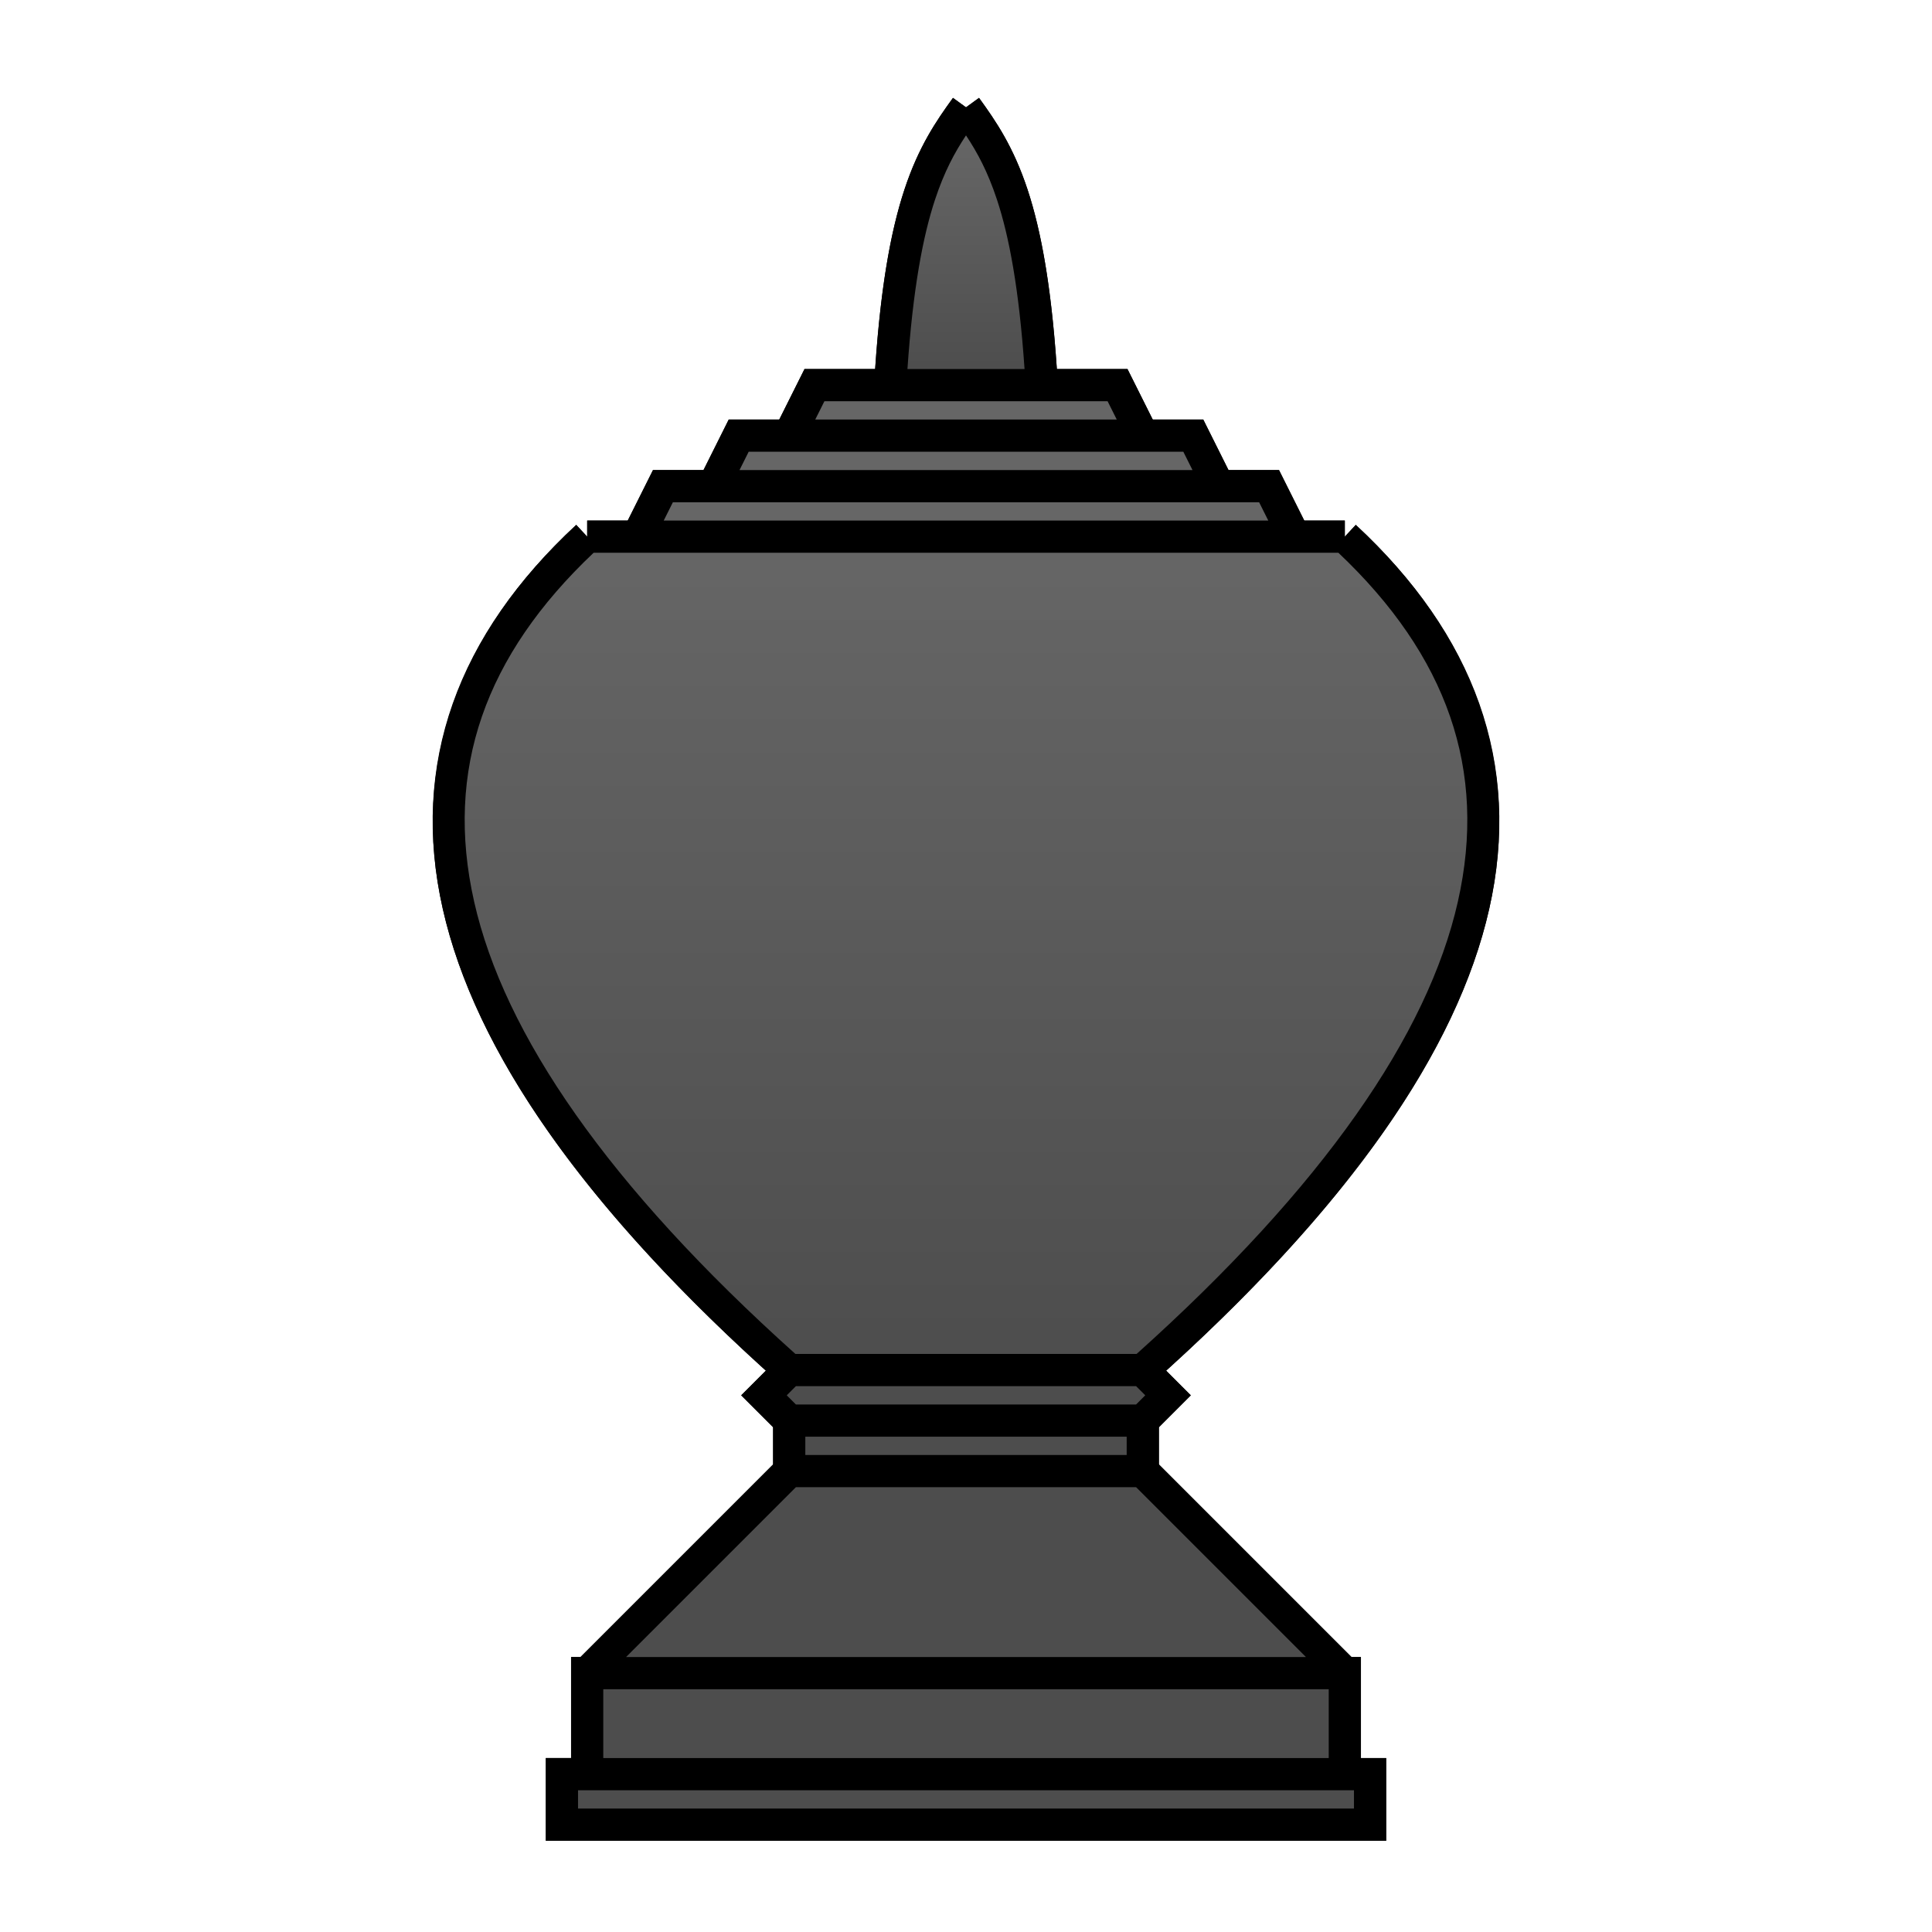
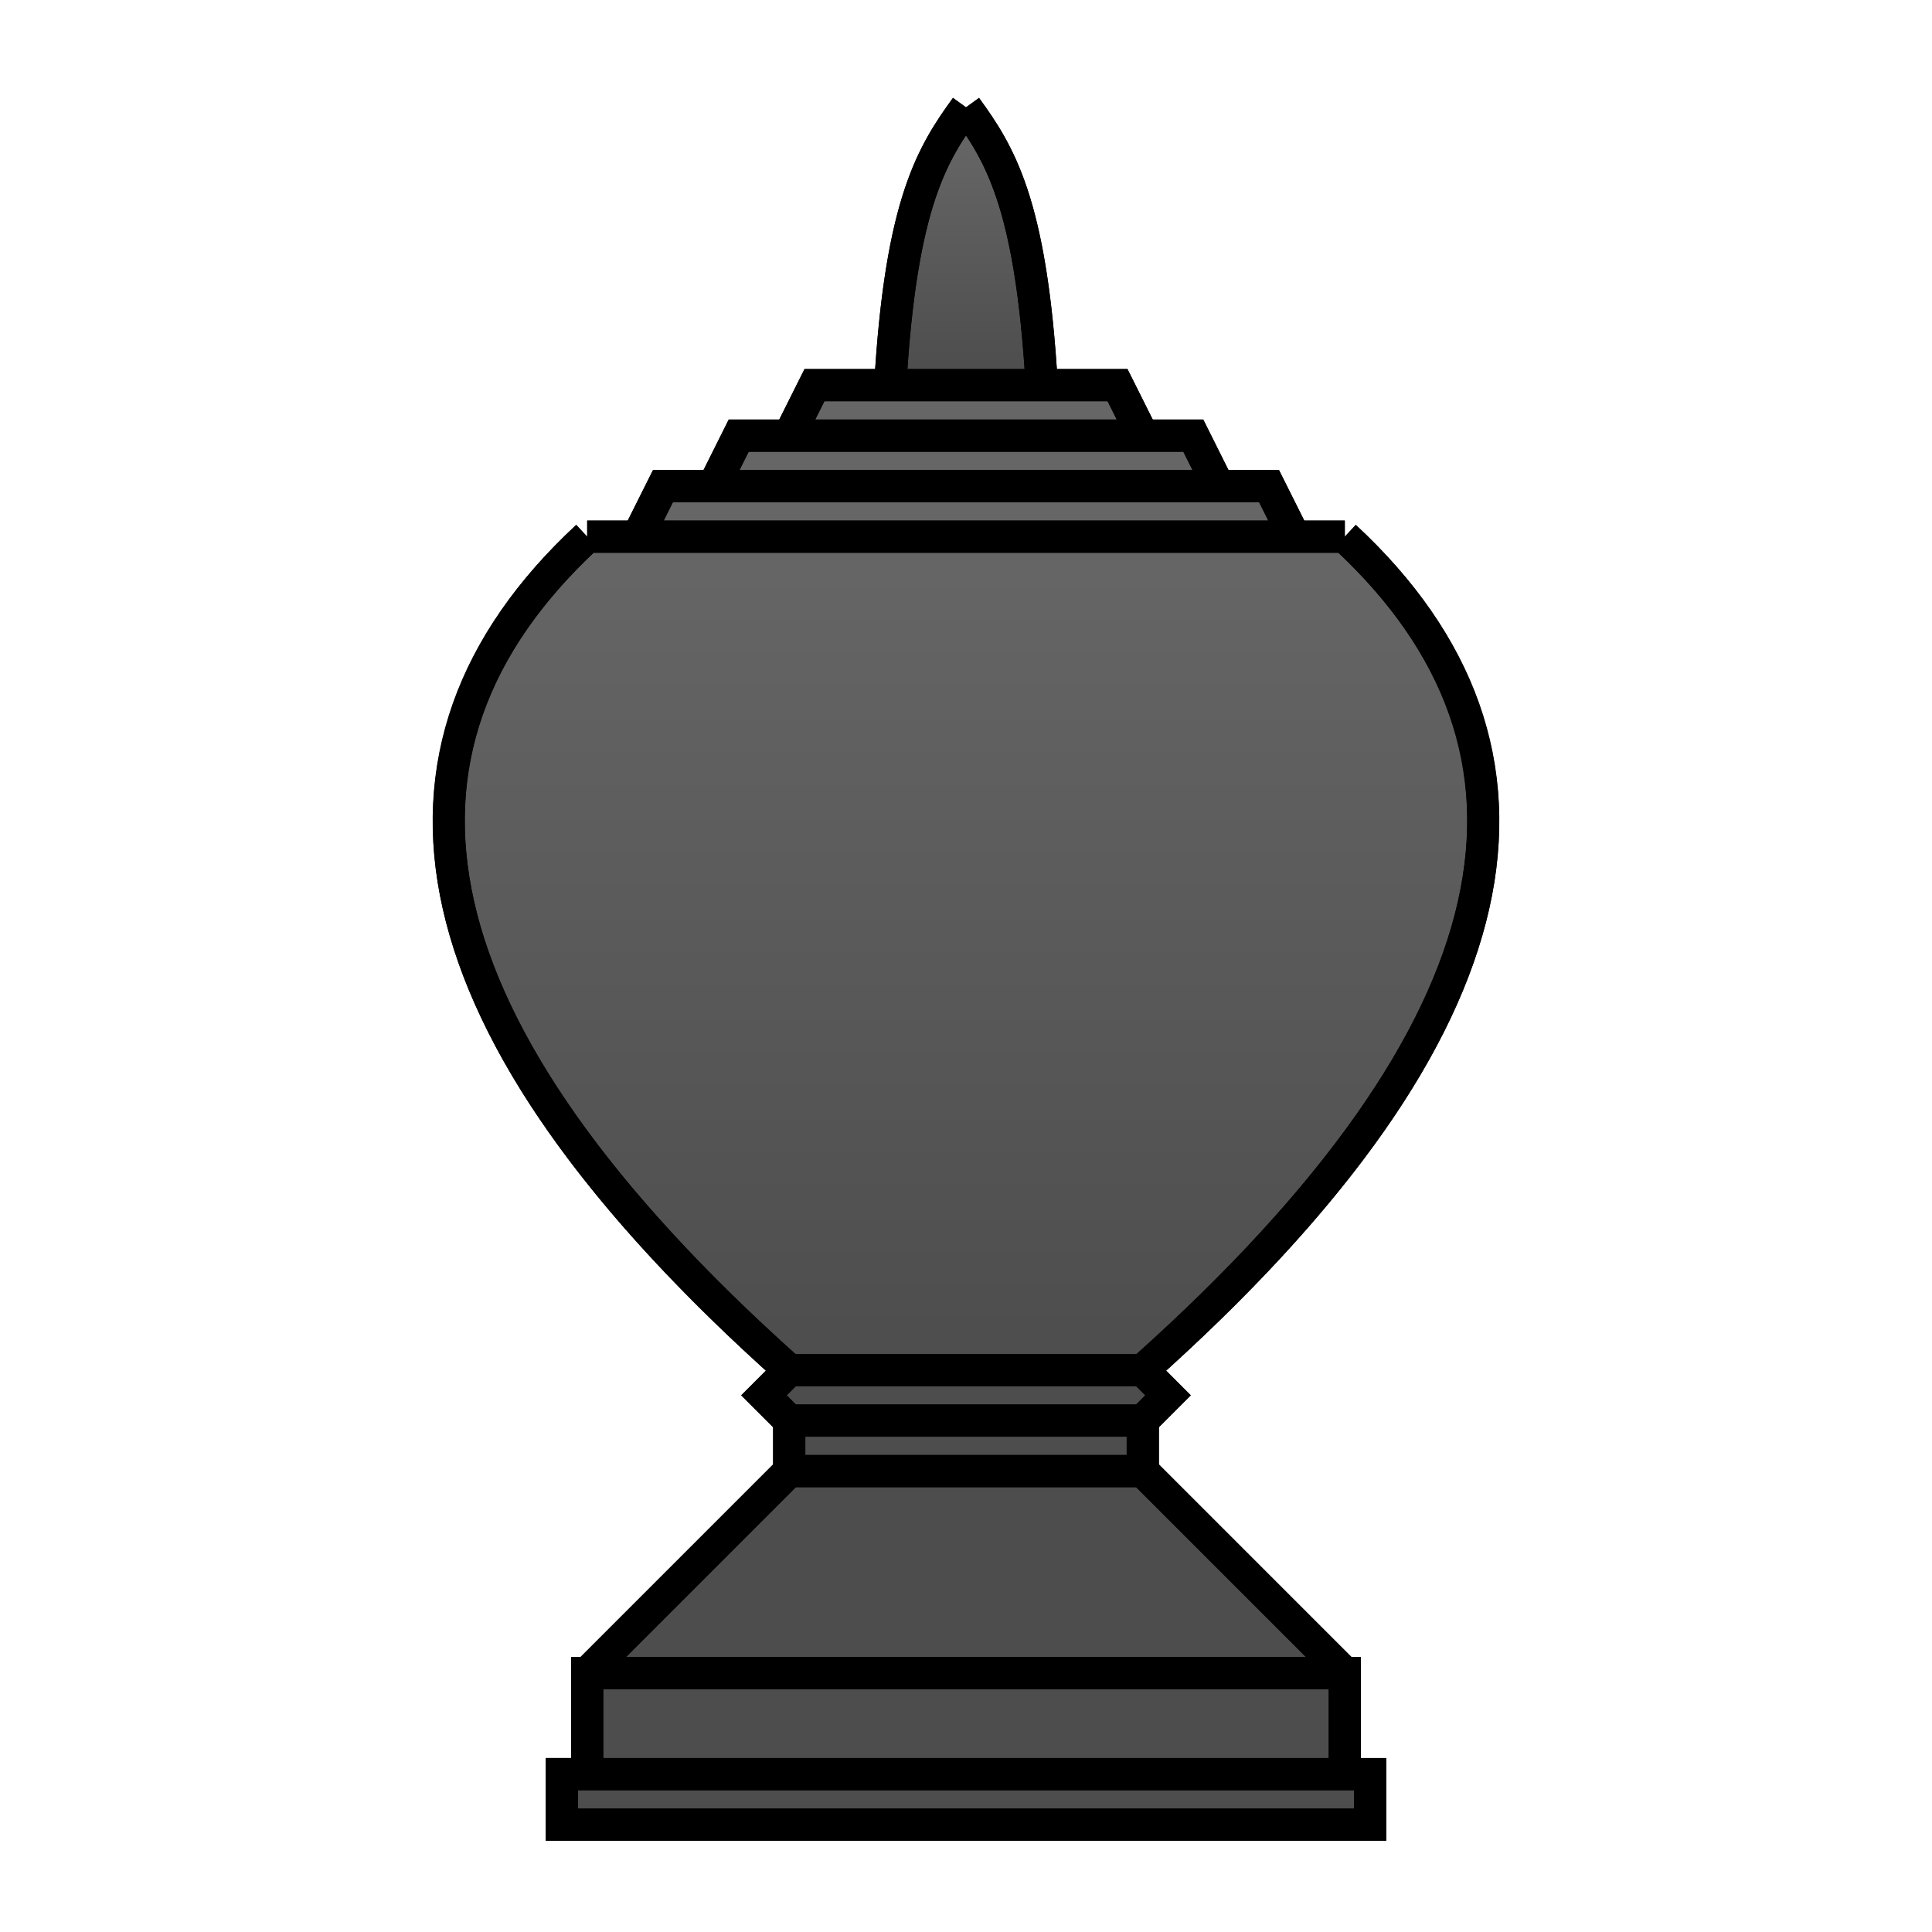
<svg xmlns="http://www.w3.org/2000/svg" xmlns:xlink="http://www.w3.org/1999/xlink" width="360" height="360" viewBox="0 0 95.25 95.25" version="1.1" id="svg8">
  <defs id="defs2">
    <linearGradient id="linearGradient3453">
      <stop style="stop-color:#666666;stop-opacity:1" offset="0" id="stop3449" />
      <stop style="stop-color:#4d4d4d;stop-opacity:1" offset="1" id="stop3451" />
    </linearGradient>
    <linearGradient id="linearGradient3445">
      <stop style="stop-color:#666666;stop-opacity:1" offset="0" id="stop3441" />
      <stop style="stop-color:#4d4d4d;stop-opacity:1" offset="1" id="stop3443" />
    </linearGradient>
    <linearGradient xlink:href="#linearGradient3445" id="linearGradient3447" x1="180" y1="100" x2="180" y2="255" gradientUnits="userSpaceOnUse" />
    <linearGradient xlink:href="#linearGradient3453" id="linearGradient3455" x1="180" y1="25" x2="180" y2="70" gradientUnits="userSpaceOnUse" />
  </defs>
  <g id="layer6" style="display:inline">
    <path style="color:#000000;font-style:normal;font-variant:normal;font-weight:normal;font-stretch:normal;font-size:medium;line-height:normal;font-family:sans-serif;font-variant-ligatures:normal;font-variant-position:normal;font-variant-caps:normal;font-variant-numeric:normal;font-variant-alternates:normal;font-feature-settings:normal;text-indent:0;text-align:start;text-decoration:none;text-decoration-line:none;text-decoration-style:solid;text-decoration-color:#000000;letter-spacing:normal;word-spacing:normal;text-transform:none;writing-mode:lr-tb;direction:ltr;text-orientation:mixed;dominant-baseline:auto;baseline-shift:baseline;text-anchor:start;white-space:normal;shape-padding:0;clip-rule:nonzero;display:inline;overflow:visible;visibility:visible;opacity:1;isolation:auto;mix-blend-mode:normal;color-interpolation:sRGB;color-interpolation-filters:linearRGB;solid-color:#000000;solid-opacity:1;vector-effect:none;fill:#000000;fill-opacity:1;fill-rule:nonzero;stroke:none;stroke-width:6;stroke-linecap:butt;stroke-linejoin:miter;stroke-miterlimit:4;stroke-dasharray:none;stroke-dashoffset:0;stroke-opacity:1;color-rendering:auto;image-rendering:auto;shape-rendering:auto;text-rendering:auto;enable-background:accumulate" d="m 177.572,18.24 c -3.104,4.274 -6.417,9.123 -9.051,17.104 -2.483,7.523 -4.401,17.866 -5.441,33.418 h -13.168 l -4.705,9.412 h -9.418 l -4.697,9.412 h -9.416 l -4.707,9.412 h -7.555 v 3.01 l -2.045,-2.205 C 85.389,118.179 76.432,142.471 82.508,169.355 c 5.939,26.282 25.775,54.854 60.205,86.037 l -4.605,4.605 5.949,5.949 v 6.926 l -35.889,35.889 h -1.758 v 18.824 h -4.703 V 343 H 180 258.293 v -15.414 h -4.703 v -18.824 h -1.758 l -35.889,-35.889 v -6.926 l 5.949,-5.949 -4.605,-4.605 c 34.43,-31.183 54.266,-59.755 60.205,-86.037 6.075,-26.884 -2.881,-51.177 -24.861,-71.553 l -2.045,2.205 v -3.01 h -7.555 l -4.707,-9.412 h -9.416 l -4.697,-9.412 h -9.418 l -4.705,-9.412 h -13.168 c -1.041,-15.552 -2.959,-25.895 -5.441,-33.418 -2.634,-7.981 -5.947,-12.829 -9.051,-17.104 L 180,20 Z" id="path3426" transform="scale(0.2645833)" />
+   </g>
+   <g id="layer7" style="display:inline">
+     <path style="color:#000000;font-style:normal;font-variant:normal;font-weight:normal;font-stretch:normal;font-size:medium;line-height:normal;font-family:sans-serif;font-variant-ligatures:normal;font-variant-position:normal;font-variant-caps:normal;font-variant-numeric:normal;font-variant-alternates:normal;font-feature-settings:normal;text-indent:0;text-align:start;text-decoration:none;text-decoration-line:none;text-decoration-style:solid;text-decoration-color:#000000;letter-spacing:normal;word-spacing:normal;text-transform:none;writing-mode:lr-tb;direction:ltr;text-orientation:mixed;dominant-baseline:auto;baseline-shift:baseline;text-anchor:start;white-space:normal;shape-padding:0;clip-rule:nonzero;display:inline;overflow:visible;visibility:visible;opacity:1;isolation:auto;mix-blend-mode:normal;color-interpolation:sRGB;color-interpolation-filters:linearRGB;solid-color:#000000;solid-opacity:1;vector-effect:none;fill:url(#linearGradient3455);fill-opacity:1;fill-rule:nonzero;stroke:none;stroke-width:6;stroke-linecap:butt;stroke-linejoin:miter;stroke-miterlimit:4;stroke-dasharray:none;stroke-dashoffset:0;stroke-opacity:1;color-rendering:auto;image-rendering:auto;shape-rendering:auto;text-rendering:auto;enable-background:accumulate" d="m 180,25.232 c 2.096,3.158 4.036,6.711 5.779,11.994 2.242,6.793 4.104,16.538 5.131,31.535 H 180 169.09 c 1.027,-14.998 2.889,-24.742 5.131,-31.535 1.744,-5.283 3.684,-8.837 5.779,-11.994 z" id="path3424" transform="scale(0.2645833)" />
+     <path style="color:#000000;font-style:normal;font-variant:normal;font-weight:normal;font-stretch:normal;font-size:medium;line-height:normal;font-family:sans-serif;font-variant-ligatures:normal;font-variant-position:normal;font-variant-caps:normal;font-variant-numeric:normal;font-variant-alternates:normal;font-feature-settings:normal;text-indent:0;text-align:start;text-decoration:none;text-decoration-line:none;text-decoration-style:solid;text-decoration-color:#000000;letter-spacing:normal;word-spacing:normal;text-transform:none;writing-mode:lr-tb;direction:ltr;text-orientation:mixed;dominant-baseline:auto;baseline-shift:baseline;text-anchor:start;white-space:normal;shape-padding:0;clip-rule:nonzero;display:inline;overflow:visible;visibility:visible;opacity:1;isolation:auto;mix-blend-mode:normal;color-interpolation:sRGB;color-interpolation-filters:linearRGB;solid-color:#000000;solid-opacity:1;vector-effect:none;fill:#666666;fill-opacity:1;fill-rule:nonzero;stroke:none;stroke-width:6;stroke-linecap:butt;stroke-linejoin:miter;stroke-miterlimit:4;stroke-dasharray:none;stroke-dashoffset:0;stroke-opacity:1;color-rendering:auto;image-rendering:auto;shape-rendering:auto;text-rendering:auto;enable-background:accumulate" d="M 153.617,74.764 H 180 206.383 l 1.705,3.41 H 180 151.912 Z" id="path3422" transform="scale(0.2645833)" />
+     <path style="color:#000000;font-style:normal;font-variant:normal;font-weight:normal;font-stretch:normal;font-size:medium;line-height:normal;font-family:sans-serif;font-variant-ligatures:normal;font-variant-position:normal;font-variant-caps:normal;font-variant-numeric:normal;font-variant-alternates:normal;font-feature-settings:normal;text-indent:0;text-align:start;text-decoration:none;text-decoration-line:none;text-decoration-style:solid;text-decoration-color:#000000;letter-spacing:normal;word-spacing:normal;text-transform:none;writing-mode:lr-tb;direction:ltr;text-orientation:mixed;dominant-baseline:auto;baseline-shift:baseline;text-anchor:start;white-space:normal;shape-padding:0;clip-rule:nonzero;display:inline;overflow:visible;visibility:visible;opacity:1;isolation:auto;mix-blend-mode:normal;color-interpolation:sRGB;color-interpolation-filters:linearRGB;solid-color:#000000;solid-opacity:1;vector-effect:none;fill:#666666;fill-opacity:1;fill-rule:nonzero;stroke:none;stroke-width:6;stroke-linecap:butt;stroke-linejoin:miter;stroke-miterlimit:4;stroke-dasharray:none;stroke-dashoffset:0;stroke-opacity:1;color-rendering:auto;image-rendering:auto;shape-rendering:auto;text-rendering:auto;enable-background:accumulate" d="M 139.504,84.176 H 180 220.496 l 1.705,3.41 H 180 137.799 Z" id="path3420" transform="scale(0.2645833)" />
+     <path style="color:#000000;font-style:normal;font-variant:normal;font-weight:normal;font-stretch:normal;font-size:medium;line-height:normal;font-family:sans-serif;font-variant-ligatures:normal;font-variant-position:normal;font-variant-caps:normal;font-variant-numeric:normal;font-variant-alternates:normal;font-feature-settings:normal;text-indent:0;text-align:start;text-decoration:none;text-decoration-line:none;text-decoration-style:solid;text-decoration-color:#000000;letter-spacing:normal;word-spacing:normal;text-transform:none;writing-mode:lr-tb;direction:ltr;text-orientation:mixed;dominant-baseline:auto;baseline-shift:baseline;text-anchor:start;white-space:normal;shape-padding:0;clip-rule:nonzero;display:inline;overflow:visible;visibility:visible;opacity:1;isolation:auto;mix-blend-mode:normal;color-interpolation:sRGB;color-interpolation-filters:linearRGB;solid-color:#000000;solid-opacity:1;vector-effect:none;fill:#666666;fill-opacity:1;fill-rule:nonzero;stroke:none;stroke-width:6;stroke-linecap:butt;stroke-linejoin:miter;stroke-miterlimit:4;stroke-dasharray:none;stroke-dashoffset:0;stroke-opacity:1;color-rendering:auto;image-rendering:auto;shape-rendering:auto;text-rendering:auto;enable-background:accumulate" d="M 125.381,93.588 H 180 234.619 l 1.705,3.41 H 180 123.676 Z" id="path3418" transform="scale(0.2645833)" />
+     <path style="color:#000000;font-style:normal;font-variant:normal;font-weight:normal;font-stretch:normal;font-size:medium;line-height:normal;font-family:sans-serif;font-variant-ligatures:normal;font-variant-position:normal;font-variant-caps:normal;font-variant-numeric:normal;font-variant-alternates:normal;font-feature-settings:normal;text-indent:0;text-align:start;text-decoration:none;text-decoration-line:none;text-decoration-style:solid;text-decoration-color:#000000;letter-spacing:normal;word-spacing:normal;text-transform:none;writing-mode:lr-tb;direction:ltr;text-orientation:mixed;dominant-baseline:auto;baseline-shift:baseline;text-anchor:start;white-space:normal;shape-padding:0;clip-rule:nonzero;display:inline;overflow:visible;visibility:visible;opacity:1;isolation:auto;mix-blend-mode:normal;color-interpolation:sRGB;color-interpolation-filters:linearRGB;solid-color:#000000;solid-opacity:1;vector-effect:none;fill:url(#linearGradient3447);fill-opacity:1;fill-rule:nonzero;stroke:none;stroke-width:6;stroke-linecap:butt;stroke-linejoin:miter;stroke-miterlimit:4;stroke-dasharray:none;stroke-dashoffset:0;stroke-opacity:1;color-rendering:auto;image-rendering:auto;shape-rendering:auto;text-rendering:auto;enable-background:accumulate" d="M 110.611,103 H 180 249.389 c 20.229,19.138 27.816,40.438 22.258,65.033 -5.589,24.733 -25.008,53 -59.859,84.258 H 180 148.213 C 113.362,221.033 93.943,192.767 88.354,168.033 82.795,143.438 90.382,122.138 110.611,103 Z" id="path3416" transform="scale(0.2645833)" />
+     <path style="color:#000000;font-style:normal;font-variant:normal;font-weight:normal;font-stretch:normal;font-size:medium;line-height:normal;font-family:sans-serif;font-variant-ligatures:normal;font-variant-position:normal;font-variant-caps:normal;font-variant-numeric:normal;font-variant-alternates:normal;font-feature-settings:normal;text-indent:0;text-align:start;text-decoration:none;text-decoration-line:none;text-decoration-style:solid;text-decoration-color:#000000;letter-spacing:normal;word-spacing:normal;text-transform:none;writing-mode:lr-tb;direction:ltr;text-orientation:mixed;dominant-baseline:auto;baseline-shift:baseline;text-anchor:start;white-space:normal;shape-padding:0;clip-rule:nonzero;display:inline;overflow:visible;visibility:visible;opacity:1;isolation:auto;mix-blend-mode:normal;color-interpolation:sRGB;color-interpolation-filters:linearRGB;solid-color:#000000;solid-opacity:1;vector-effect:none;fill:#4d4d4d;fill-opacity:1;fill-rule:nonzero;stroke:none;stroke-width:6;stroke-linecap:butt;stroke-linejoin:miter;stroke-miterlimit:4;stroke-dasharray:none;stroke-dashoffset:0;stroke-opacity:1;color-rendering:auto;image-rendering:auto;shape-rendering:auto;text-rendering:auto;enable-background:accumulate" d="M 148.303,258.293 H 180 211.697 l 1.705,1.705 -1.705,1.705 H 180 148.303 l -1.705,-1.705 z" id="path3414" transform="scale(0.2645833)" />
+     <path style="color:#000000;font-style:normal;font-variant:normal;font-weight:normal;font-stretch:normal;font-size:medium;line-height:normal;font-family:sans-serif;font-variant-ligatures:normal;font-variant-position:normal;font-variant-caps:normal;font-variant-numeric:normal;font-variant-alternates:normal;font-feature-settings:normal;text-indent:0;text-align:start;text-decoration:none;text-decoration-line:none;text-decoration-style:solid;text-decoration-color:#000000;letter-spacing:normal;word-spacing:normal;text-transform:none;writing-mode:lr-tb;direction:ltr;text-orientation:mixed;dominant-baseline:auto;baseline-shift:baseline;text-anchor:start;white-space:normal;shape-padding:0;clip-rule:nonzero;display:inline;overflow:visible;visibility:visible;opacity:1;isolation:auto;mix-blend-mode:normal;color-interpolation:sRGB;color-interpolation-filters:linearRGB;solid-color:#000000;solid-opacity:1;vector-effect:none;fill:#4d4d4d;fill-opacity:1;fill-rule:nonzero;stroke:none;stroke-width:6;stroke-linecap:butt;stroke-linejoin:miter;stroke-miterlimit:4;stroke-dasharray:none;stroke-dashoffset:0;stroke-opacity:1;color-rendering:auto;image-rendering:auto;shape-rendering:auto;text-rendering:auto;enable-background:accumulate" d="M 150.059,267.705 H 180 209.941 v 3.41 H 180 150.059 Z" id="path3412" transform="scale(0.2645833)" />
+     <path style="color:#000000;font-style:normal;font-variant:normal;font-weight:normal;font-stretch:normal;font-size:medium;line-height:normal;font-family:sans-serif;font-variant-ligatures:normal;font-variant-position:normal;font-variant-caps:normal;font-variant-numeric:normal;font-variant-alternates:normal;font-feature-settings:normal;text-indent:0;text-align:start;text-decoration:none;text-decoration-line:none;text-decoration-style:solid;text-decoration-color:#000000;letter-spacing:normal;word-spacing:normal;text-transform:none;writing-mode:lr-tb;direction:ltr;text-orientation:mixed;dominant-baseline:auto;baseline-shift:baseline;text-anchor:start;white-space:normal;shape-padding:0;clip-rule:nonzero;display:inline;overflow:visible;visibility:visible;opacity:1;isolation:auto;mix-blend-mode:normal;color-interpolation:sRGB;color-interpolation-filters:linearRGB;solid-color:#000000;solid-opacity:1;vector-effect:none;fill:#4d4d4d;fill-opacity:1;fill-rule:nonzero;stroke:none;stroke-width:6;stroke-linecap:butt;stroke-linejoin:miter;stroke-miterlimit:4;stroke-dasharray:none;stroke-dashoffset:0;stroke-opacity:1;color-rendering:auto;image-rendering:auto;shape-rendering:auto;text-rendering:auto;enable-background:accumulate" d="M 148.301,277.117 H 180 211.699 l 31.645,31.645 H 180 116.656 Z" id="path3410" transform="scale(0.2645833)" />
+     <path style="color:#000000;font-style:normal;font-variant:normal;font-weight:normal;font-stretch:normal;font-size:medium;line-height:normal;font-family:sans-serif;font-variant-ligatures:normal;font-variant-position:normal;font-variant-caps:normal;font-variant-numeric:normal;font-variant-alternates:normal;font-feature-settings:normal;text-indent:0;text-align:start;text-decoration:none;text-decoration-line:none;text-decoration-style:solid;text-decoration-color:#000000;letter-spacing:normal;word-spacing:normal;text-transform:none;writing-mode:lr-tb;direction:ltr;text-orientation:mixed;dominant-baseline:auto;baseline-shift:baseline;text-anchor:start;white-space:normal;shape-padding:0;clip-rule:nonzero;display:inline;overflow:visible;visibility:visible;opacity:1;isolation:auto;mix-blend-mode:normal;color-interpolation:sRGB;color-interpolation-filters:linearRGB;solid-color:#000000;solid-opacity:1;vector-effect:none;fill:#4d4d4d;fill-opacity:1;fill-rule:nonzero;stroke:none;stroke-width:6;stroke-linecap:butt;stroke-linejoin:miter;stroke-miterlimit:4;stroke-dasharray:none;stroke-dashoffset:0;stroke-opacity:1;color-rendering:auto;image-rendering:auto;shape-rendering:auto;text-rendering:auto;enable-background:accumulate" d="M 112.412,314.764 H 180 247.588 v 12.822 H 180 112.412 Z" id="path3408" transform="scale(0.2645833)" />
+     <path style="color:#000000;font-style:normal;font-variant:normal;font-weight:normal;font-stretch:normal;font-size:medium;line-height:normal;font-family:sans-serif;font-variant-ligatures:normal;font-variant-position:normal;font-variant-caps:normal;font-variant-numeric:normal;font-variant-alternates:normal;font-feature-settings:normal;text-indent:0;text-align:start;text-decoration:none;text-decoration-line:none;text-decoration-style:solid;text-decoration-color:#000000;letter-spacing:normal;word-spacing:normal;text-transform:none;writing-mode:lr-tb;direction:ltr;text-orientation:mixed;dominant-baseline:auto;baseline-shift:baseline;text-anchor:start;white-space:normal;shape-padding:0;clip-rule:nonzero;display:inline;overflow:visible;visibility:visible;opacity:1;isolation:auto;mix-blend-mode:normal;color-interpolation:sRGB;color-interpolation-filters:linearRGB;solid-color:#000000;solid-opacity:1;vector-effect:none;fill:#4d4d4d;fill-opacity:1;fill-rule:nonzero;stroke:none;stroke-width:6;stroke-linecap:butt;stroke-linejoin:miter;stroke-miterlimit:4;stroke-dasharray:none;stroke-dashoffset:0;stroke-opacity:1;color-rendering:auto;image-rendering:auto;shape-rendering:auto;text-rendering:auto;enable-background:accumulate" d="M 107.709,333.588 H 180 252.291 v 3.41 H 180 107.709 Z" id="path3317" transform="scale(0.2645833)" />
  </g>
  <g id="layer1" transform="translate(0,-201.75)" style="display:inline">
    <path style="fill:none;stroke:#000000;stroke-width:1.587;stroke-miterlimit:4;stroke-dasharray:none" d="m 47.625,269.297 h -8.716 l -1.245,1.245 1.245,1.245 h 8.716" id="path601" />
    <path style="fill:none;stroke:#000000;stroke-width:1.587;stroke-miterlimit:4;stroke-dasharray:none" d="m 38.909,271.787 v 2.49 h 8.716" id="path603" />
    <path style="fill:none;stroke:#000000;stroke-width:1.587;stroke-miterlimit:4;stroke-dasharray:none" d="M 47.625,291.708 H 27.703 v -2.49 h 19.922" id="path1287" />
    <path style="fill:none;stroke:#000000;stroke-width:1.587;stroke-miterlimit:4;stroke-dasharray:none" d="m 28.949,289.218 v -4.98 h 18.676" id="path1289" />
    <path style="fill:none;stroke:#000000;stroke-width:1.587;stroke-miterlimit:4;stroke-dasharray:none" d="m 38.909,274.277 -9.961,9.961" id="path1291" />
    <path style="fill:none;stroke:#000000;stroke-width:1.587;stroke-miterlimit:4;stroke-dasharray:none" d="M 38.909,269.297 C 20.045,252.473 17.612,238.717 28.949,228.208" id="path1293" />
    <path style="fill:none;stroke:#000000;stroke-width:1.587;stroke-miterlimit:4;stroke-dasharray:none" d="M 28.949,228.208 H 47.625" id="path1295" />
    <path style="fill:none;stroke:#000000;stroke-width:1.587;stroke-miterlimit:4;stroke-dasharray:none" d="m 31.439,228.208 1.245,-2.49 h 14.941" id="path1303" />
    <path style="fill:none;stroke:#000000;stroke-width:1.587;stroke-miterlimit:4;stroke-dasharray:none" d="m 35.174,225.718 1.245,-2.49 h 11.206" id="path1305" />
    <path style="fill:none;stroke:#000000;stroke-width:1.587;stroke-miterlimit:4;stroke-dasharray:none" d="m 38.909,223.228 1.245,-2.49 h 7.471" id="path1307" />
    <path style="fill:none;stroke:#000000;stroke-width:1.587;stroke-miterlimit:4;stroke-dasharray:none" d="m 43.89,220.738 c 0.518,-9.011 2.11,-11.457 3.735,-13.696" id="path1309" />
    <path style="fill:none;stroke:#000000;stroke-width:1.587;stroke-miterlimit:4;stroke-dasharray:none" d="m 47.625,269.297 h 8.716 l 1.245,1.245 -1.245,1.245 H 47.625" id="path601-2" />
    <path style="fill:none;stroke:#000000;stroke-width:1.587;stroke-miterlimit:4;stroke-dasharray:none" d="m 56.341,271.787 v 2.49 H 47.625" id="path603-6" />
    <path style="fill:none;stroke:#000000;stroke-width:1.587;stroke-miterlimit:4;stroke-dasharray:none" d="m 47.625,291.708 h 19.922 v -2.49 H 47.625" id="path1287-1" />
    <path style="fill:none;stroke:#000000;stroke-width:1.587;stroke-miterlimit:4;stroke-dasharray:none" d="m 66.301,289.218 v -4.98 H 47.625" id="path1289-8" />
    <path style="fill:none;stroke:#000000;stroke-width:1.587;stroke-miterlimit:4;stroke-dasharray:none" d="m 56.341,274.277 9.961,9.961" id="path1291-7" />
    <path style="fill:none;stroke:#000000;stroke-width:1.587;stroke-miterlimit:4;stroke-dasharray:none" d="M 56.341,269.297 C 75.205,252.473 77.638,238.717 66.301,228.208" id="path1293-9" />
    <path style="fill:none;stroke:#000000;stroke-width:1.587;stroke-miterlimit:4;stroke-dasharray:none" d="M 66.301,228.208 H 47.625" id="path1295-2" />
    <path style="fill:none;stroke:#000000;stroke-width:1.587;stroke-miterlimit:4;stroke-dasharray:none" d="m 63.811,228.208 -1.245,-2.49 H 47.625" id="path1303-0" />
    <path style="fill:none;stroke:#000000;stroke-width:1.587;stroke-miterlimit:4;stroke-dasharray:none" d="m 60.076,225.718 -1.245,-2.49 H 47.625" id="path1305-2" />
    <path style="fill:none;stroke:#000000;stroke-width:1.587;stroke-miterlimit:4;stroke-dasharray:none" d="m 56.341,223.228 -1.245,-2.49 H 47.625" id="path1307-3" />
    <path style="fill:none;stroke:#000000;stroke-width:1.587;stroke-miterlimit:4;stroke-dasharray:none" d="M 51.36,220.738 C 50.842,211.727 49.251,209.28 47.625,207.042" id="path1309-7" />
  </g>
-   <g id="layer7" style="display:inline">
-     <path style="color:#000000;font-style:normal;font-variant:normal;font-weight:normal;font-stretch:normal;font-size:medium;line-height:normal;font-family:sans-serif;font-variant-ligatures:normal;font-variant-position:normal;font-variant-caps:normal;font-variant-numeric:normal;font-variant-alternates:normal;font-feature-settings:normal;text-indent:0;text-align:start;text-decoration:none;text-decoration-line:none;text-decoration-style:solid;text-decoration-color:#000000;letter-spacing:normal;word-spacing:normal;text-transform:none;writing-mode:lr-tb;direction:ltr;text-orientation:mixed;dominant-baseline:auto;baseline-shift:baseline;text-anchor:start;white-space:normal;shape-padding:0;clip-rule:nonzero;display:inline;overflow:visible;visibility:visible;opacity:1;isolation:auto;mix-blend-mode:normal;color-interpolation:sRGB;color-interpolation-filters:linearRGB;solid-color:#000000;solid-opacity:1;vector-effect:none;fill:url(#linearGradient3455);fill-opacity:1;fill-rule:nonzero;stroke:none;stroke-width:6;stroke-linecap:butt;stroke-linejoin:miter;stroke-miterlimit:4;stroke-dasharray:none;stroke-dashoffset:0;stroke-opacity:1;color-rendering:auto;image-rendering:auto;shape-rendering:auto;text-rendering:auto;enable-background:accumulate" d="m 180,25.232 c 2.096,3.158 4.036,6.711 5.779,11.994 2.242,6.793 4.104,16.538 5.131,31.535 H 180 169.09 c 1.027,-14.998 2.889,-24.742 5.131,-31.535 1.744,-5.283 3.684,-8.837 5.779,-11.994 z" id="path3424" transform="scale(0.2645833)" />
-     <path style="color:#000000;font-style:normal;font-variant:normal;font-weight:normal;font-stretch:normal;font-size:medium;line-height:normal;font-family:sans-serif;font-variant-ligatures:normal;font-variant-position:normal;font-variant-caps:normal;font-variant-numeric:normal;font-variant-alternates:normal;font-feature-settings:normal;text-indent:0;text-align:start;text-decoration:none;text-decoration-line:none;text-decoration-style:solid;text-decoration-color:#000000;letter-spacing:normal;word-spacing:normal;text-transform:none;writing-mode:lr-tb;direction:ltr;text-orientation:mixed;dominant-baseline:auto;baseline-shift:baseline;text-anchor:start;white-space:normal;shape-padding:0;clip-rule:nonzero;display:inline;overflow:visible;visibility:visible;opacity:1;isolation:auto;mix-blend-mode:normal;color-interpolation:sRGB;color-interpolation-filters:linearRGB;solid-color:#000000;solid-opacity:1;vector-effect:none;fill:#666666;fill-opacity:1;fill-rule:nonzero;stroke:none;stroke-width:6;stroke-linecap:butt;stroke-linejoin:miter;stroke-miterlimit:4;stroke-dasharray:none;stroke-dashoffset:0;stroke-opacity:1;color-rendering:auto;image-rendering:auto;shape-rendering:auto;text-rendering:auto;enable-background:accumulate" d="M 153.617,74.764 H 180 206.383 l 1.705,3.41 H 180 151.912 Z" id="path3422" transform="scale(0.2645833)" />
-     <path style="color:#000000;font-style:normal;font-variant:normal;font-weight:normal;font-stretch:normal;font-size:medium;line-height:normal;font-family:sans-serif;font-variant-ligatures:normal;font-variant-position:normal;font-variant-caps:normal;font-variant-numeric:normal;font-variant-alternates:normal;font-feature-settings:normal;text-indent:0;text-align:start;text-decoration:none;text-decoration-line:none;text-decoration-style:solid;text-decoration-color:#000000;letter-spacing:normal;word-spacing:normal;text-transform:none;writing-mode:lr-tb;direction:ltr;text-orientation:mixed;dominant-baseline:auto;baseline-shift:baseline;text-anchor:start;white-space:normal;shape-padding:0;clip-rule:nonzero;display:inline;overflow:visible;visibility:visible;opacity:1;isolation:auto;mix-blend-mode:normal;color-interpolation:sRGB;color-interpolation-filters:linearRGB;solid-color:#000000;solid-opacity:1;vector-effect:none;fill:#666666;fill-opacity:1;fill-rule:nonzero;stroke:none;stroke-width:6;stroke-linecap:butt;stroke-linejoin:miter;stroke-miterlimit:4;stroke-dasharray:none;stroke-dashoffset:0;stroke-opacity:1;color-rendering:auto;image-rendering:auto;shape-rendering:auto;text-rendering:auto;enable-background:accumulate" d="M 139.504,84.176 H 180 220.496 l 1.705,3.41 H 180 137.799 Z" id="path3420" transform="scale(0.2645833)" />
-     <path style="color:#000000;font-style:normal;font-variant:normal;font-weight:normal;font-stretch:normal;font-size:medium;line-height:normal;font-family:sans-serif;font-variant-ligatures:normal;font-variant-position:normal;font-variant-caps:normal;font-variant-numeric:normal;font-variant-alternates:normal;font-feature-settings:normal;text-indent:0;text-align:start;text-decoration:none;text-decoration-line:none;text-decoration-style:solid;text-decoration-color:#000000;letter-spacing:normal;word-spacing:normal;text-transform:none;writing-mode:lr-tb;direction:ltr;text-orientation:mixed;dominant-baseline:auto;baseline-shift:baseline;text-anchor:start;white-space:normal;shape-padding:0;clip-rule:nonzero;display:inline;overflow:visible;visibility:visible;opacity:1;isolation:auto;mix-blend-mode:normal;color-interpolation:sRGB;color-interpolation-filters:linearRGB;solid-color:#000000;solid-opacity:1;vector-effect:none;fill:#666666;fill-opacity:1;fill-rule:nonzero;stroke:none;stroke-width:6;stroke-linecap:butt;stroke-linejoin:miter;stroke-miterlimit:4;stroke-dasharray:none;stroke-dashoffset:0;stroke-opacity:1;color-rendering:auto;image-rendering:auto;shape-rendering:auto;text-rendering:auto;enable-background:accumulate" d="M 125.381,93.588 H 180 234.619 l 1.705,3.41 H 180 123.676 Z" id="path3418" transform="scale(0.2645833)" />
-     <path style="color:#000000;font-style:normal;font-variant:normal;font-weight:normal;font-stretch:normal;font-size:medium;line-height:normal;font-family:sans-serif;font-variant-ligatures:normal;font-variant-position:normal;font-variant-caps:normal;font-variant-numeric:normal;font-variant-alternates:normal;font-feature-settings:normal;text-indent:0;text-align:start;text-decoration:none;text-decoration-line:none;text-decoration-style:solid;text-decoration-color:#000000;letter-spacing:normal;word-spacing:normal;text-transform:none;writing-mode:lr-tb;direction:ltr;text-orientation:mixed;dominant-baseline:auto;baseline-shift:baseline;text-anchor:start;white-space:normal;shape-padding:0;clip-rule:nonzero;display:inline;overflow:visible;visibility:visible;opacity:1;isolation:auto;mix-blend-mode:normal;color-interpolation:sRGB;color-interpolation-filters:linearRGB;solid-color:#000000;solid-opacity:1;vector-effect:none;fill:url(#linearGradient3447);fill-opacity:1;fill-rule:nonzero;stroke:none;stroke-width:6;stroke-linecap:butt;stroke-linejoin:miter;stroke-miterlimit:4;stroke-dasharray:none;stroke-dashoffset:0;stroke-opacity:1;color-rendering:auto;image-rendering:auto;shape-rendering:auto;text-rendering:auto;enable-background:accumulate" d="M 110.611,103 H 180 249.389 c 20.229,19.138 27.816,40.438 22.258,65.033 -5.589,24.733 -25.008,53 -59.859,84.258 H 180 148.213 C 113.362,221.033 93.943,192.767 88.354,168.033 82.795,143.438 90.382,122.138 110.611,103 Z" id="path3416" transform="scale(0.2645833)" />
-     <path style="color:#000000;font-style:normal;font-variant:normal;font-weight:normal;font-stretch:normal;font-size:medium;line-height:normal;font-family:sans-serif;font-variant-ligatures:normal;font-variant-position:normal;font-variant-caps:normal;font-variant-numeric:normal;font-variant-alternates:normal;font-feature-settings:normal;text-indent:0;text-align:start;text-decoration:none;text-decoration-line:none;text-decoration-style:solid;text-decoration-color:#000000;letter-spacing:normal;word-spacing:normal;text-transform:none;writing-mode:lr-tb;direction:ltr;text-orientation:mixed;dominant-baseline:auto;baseline-shift:baseline;text-anchor:start;white-space:normal;shape-padding:0;clip-rule:nonzero;display:inline;overflow:visible;visibility:visible;opacity:1;isolation:auto;mix-blend-mode:normal;color-interpolation:sRGB;color-interpolation-filters:linearRGB;solid-color:#000000;solid-opacity:1;vector-effect:none;fill:#4d4d4d;fill-opacity:1;fill-rule:nonzero;stroke:none;stroke-width:6;stroke-linecap:butt;stroke-linejoin:miter;stroke-miterlimit:4;stroke-dasharray:none;stroke-dashoffset:0;stroke-opacity:1;color-rendering:auto;image-rendering:auto;shape-rendering:auto;text-rendering:auto;enable-background:accumulate" d="M 148.303,258.293 H 180 211.697 l 1.705,1.705 -1.705,1.705 H 180 148.303 l -1.705,-1.705 z" id="path3414" transform="scale(0.2645833)" />
-     <path style="color:#000000;font-style:normal;font-variant:normal;font-weight:normal;font-stretch:normal;font-size:medium;line-height:normal;font-family:sans-serif;font-variant-ligatures:normal;font-variant-position:normal;font-variant-caps:normal;font-variant-numeric:normal;font-variant-alternates:normal;font-feature-settings:normal;text-indent:0;text-align:start;text-decoration:none;text-decoration-line:none;text-decoration-style:solid;text-decoration-color:#000000;letter-spacing:normal;word-spacing:normal;text-transform:none;writing-mode:lr-tb;direction:ltr;text-orientation:mixed;dominant-baseline:auto;baseline-shift:baseline;text-anchor:start;white-space:normal;shape-padding:0;clip-rule:nonzero;display:inline;overflow:visible;visibility:visible;opacity:1;isolation:auto;mix-blend-mode:normal;color-interpolation:sRGB;color-interpolation-filters:linearRGB;solid-color:#000000;solid-opacity:1;vector-effect:none;fill:#4d4d4d;fill-opacity:1;fill-rule:nonzero;stroke:none;stroke-width:6;stroke-linecap:butt;stroke-linejoin:miter;stroke-miterlimit:4;stroke-dasharray:none;stroke-dashoffset:0;stroke-opacity:1;color-rendering:auto;image-rendering:auto;shape-rendering:auto;text-rendering:auto;enable-background:accumulate" d="M 150.059,267.705 H 180 209.941 v 3.41 H 180 150.059 Z" id="path3412" transform="scale(0.2645833)" />
-     <path style="color:#000000;font-style:normal;font-variant:normal;font-weight:normal;font-stretch:normal;font-size:medium;line-height:normal;font-family:sans-serif;font-variant-ligatures:normal;font-variant-position:normal;font-variant-caps:normal;font-variant-numeric:normal;font-variant-alternates:normal;font-feature-settings:normal;text-indent:0;text-align:start;text-decoration:none;text-decoration-line:none;text-decoration-style:solid;text-decoration-color:#000000;letter-spacing:normal;word-spacing:normal;text-transform:none;writing-mode:lr-tb;direction:ltr;text-orientation:mixed;dominant-baseline:auto;baseline-shift:baseline;text-anchor:start;white-space:normal;shape-padding:0;clip-rule:nonzero;display:inline;overflow:visible;visibility:visible;opacity:1;isolation:auto;mix-blend-mode:normal;color-interpolation:sRGB;color-interpolation-filters:linearRGB;solid-color:#000000;solid-opacity:1;vector-effect:none;fill:#4d4d4d;fill-opacity:1;fill-rule:nonzero;stroke:none;stroke-width:6;stroke-linecap:butt;stroke-linejoin:miter;stroke-miterlimit:4;stroke-dasharray:none;stroke-dashoffset:0;stroke-opacity:1;color-rendering:auto;image-rendering:auto;shape-rendering:auto;text-rendering:auto;enable-background:accumulate" d="M 148.301,277.117 H 180 211.699 l 31.645,31.645 H 180 116.656 Z" id="path3410" transform="scale(0.2645833)" />
-     <path style="color:#000000;font-style:normal;font-variant:normal;font-weight:normal;font-stretch:normal;font-size:medium;line-height:normal;font-family:sans-serif;font-variant-ligatures:normal;font-variant-position:normal;font-variant-caps:normal;font-variant-numeric:normal;font-variant-alternates:normal;font-feature-settings:normal;text-indent:0;text-align:start;text-decoration:none;text-decoration-line:none;text-decoration-style:solid;text-decoration-color:#000000;letter-spacing:normal;word-spacing:normal;text-transform:none;writing-mode:lr-tb;direction:ltr;text-orientation:mixed;dominant-baseline:auto;baseline-shift:baseline;text-anchor:start;white-space:normal;shape-padding:0;clip-rule:nonzero;display:inline;overflow:visible;visibility:visible;opacity:1;isolation:auto;mix-blend-mode:normal;color-interpolation:sRGB;color-interpolation-filters:linearRGB;solid-color:#000000;solid-opacity:1;vector-effect:none;fill:#4d4d4d;fill-opacity:1;fill-rule:nonzero;stroke:none;stroke-width:6;stroke-linecap:butt;stroke-linejoin:miter;stroke-miterlimit:4;stroke-dasharray:none;stroke-dashoffset:0;stroke-opacity:1;color-rendering:auto;image-rendering:auto;shape-rendering:auto;text-rendering:auto;enable-background:accumulate" d="M 112.412,314.764 H 180 247.588 v 12.822 H 180 112.412 Z" id="path3408" transform="scale(0.2645833)" />
-     <path style="color:#000000;font-style:normal;font-variant:normal;font-weight:normal;font-stretch:normal;font-size:medium;line-height:normal;font-family:sans-serif;font-variant-ligatures:normal;font-variant-position:normal;font-variant-caps:normal;font-variant-numeric:normal;font-variant-alternates:normal;font-feature-settings:normal;text-indent:0;text-align:start;text-decoration:none;text-decoration-line:none;text-decoration-style:solid;text-decoration-color:#000000;letter-spacing:normal;word-spacing:normal;text-transform:none;writing-mode:lr-tb;direction:ltr;text-orientation:mixed;dominant-baseline:auto;baseline-shift:baseline;text-anchor:start;white-space:normal;shape-padding:0;clip-rule:nonzero;display:inline;overflow:visible;visibility:visible;opacity:1;isolation:auto;mix-blend-mode:normal;color-interpolation:sRGB;color-interpolation-filters:linearRGB;solid-color:#000000;solid-opacity:1;vector-effect:none;fill:#4d4d4d;fill-opacity:1;fill-rule:nonzero;stroke:none;stroke-width:6;stroke-linecap:butt;stroke-linejoin:miter;stroke-miterlimit:4;stroke-dasharray:none;stroke-dashoffset:0;stroke-opacity:1;color-rendering:auto;image-rendering:auto;shape-rendering:auto;text-rendering:auto;enable-background:accumulate" d="M 107.709,333.588 H 180 252.291 v 3.41 H 180 107.709 Z" id="path3317" transform="scale(0.2645833)" />
-   </g>
</svg>
